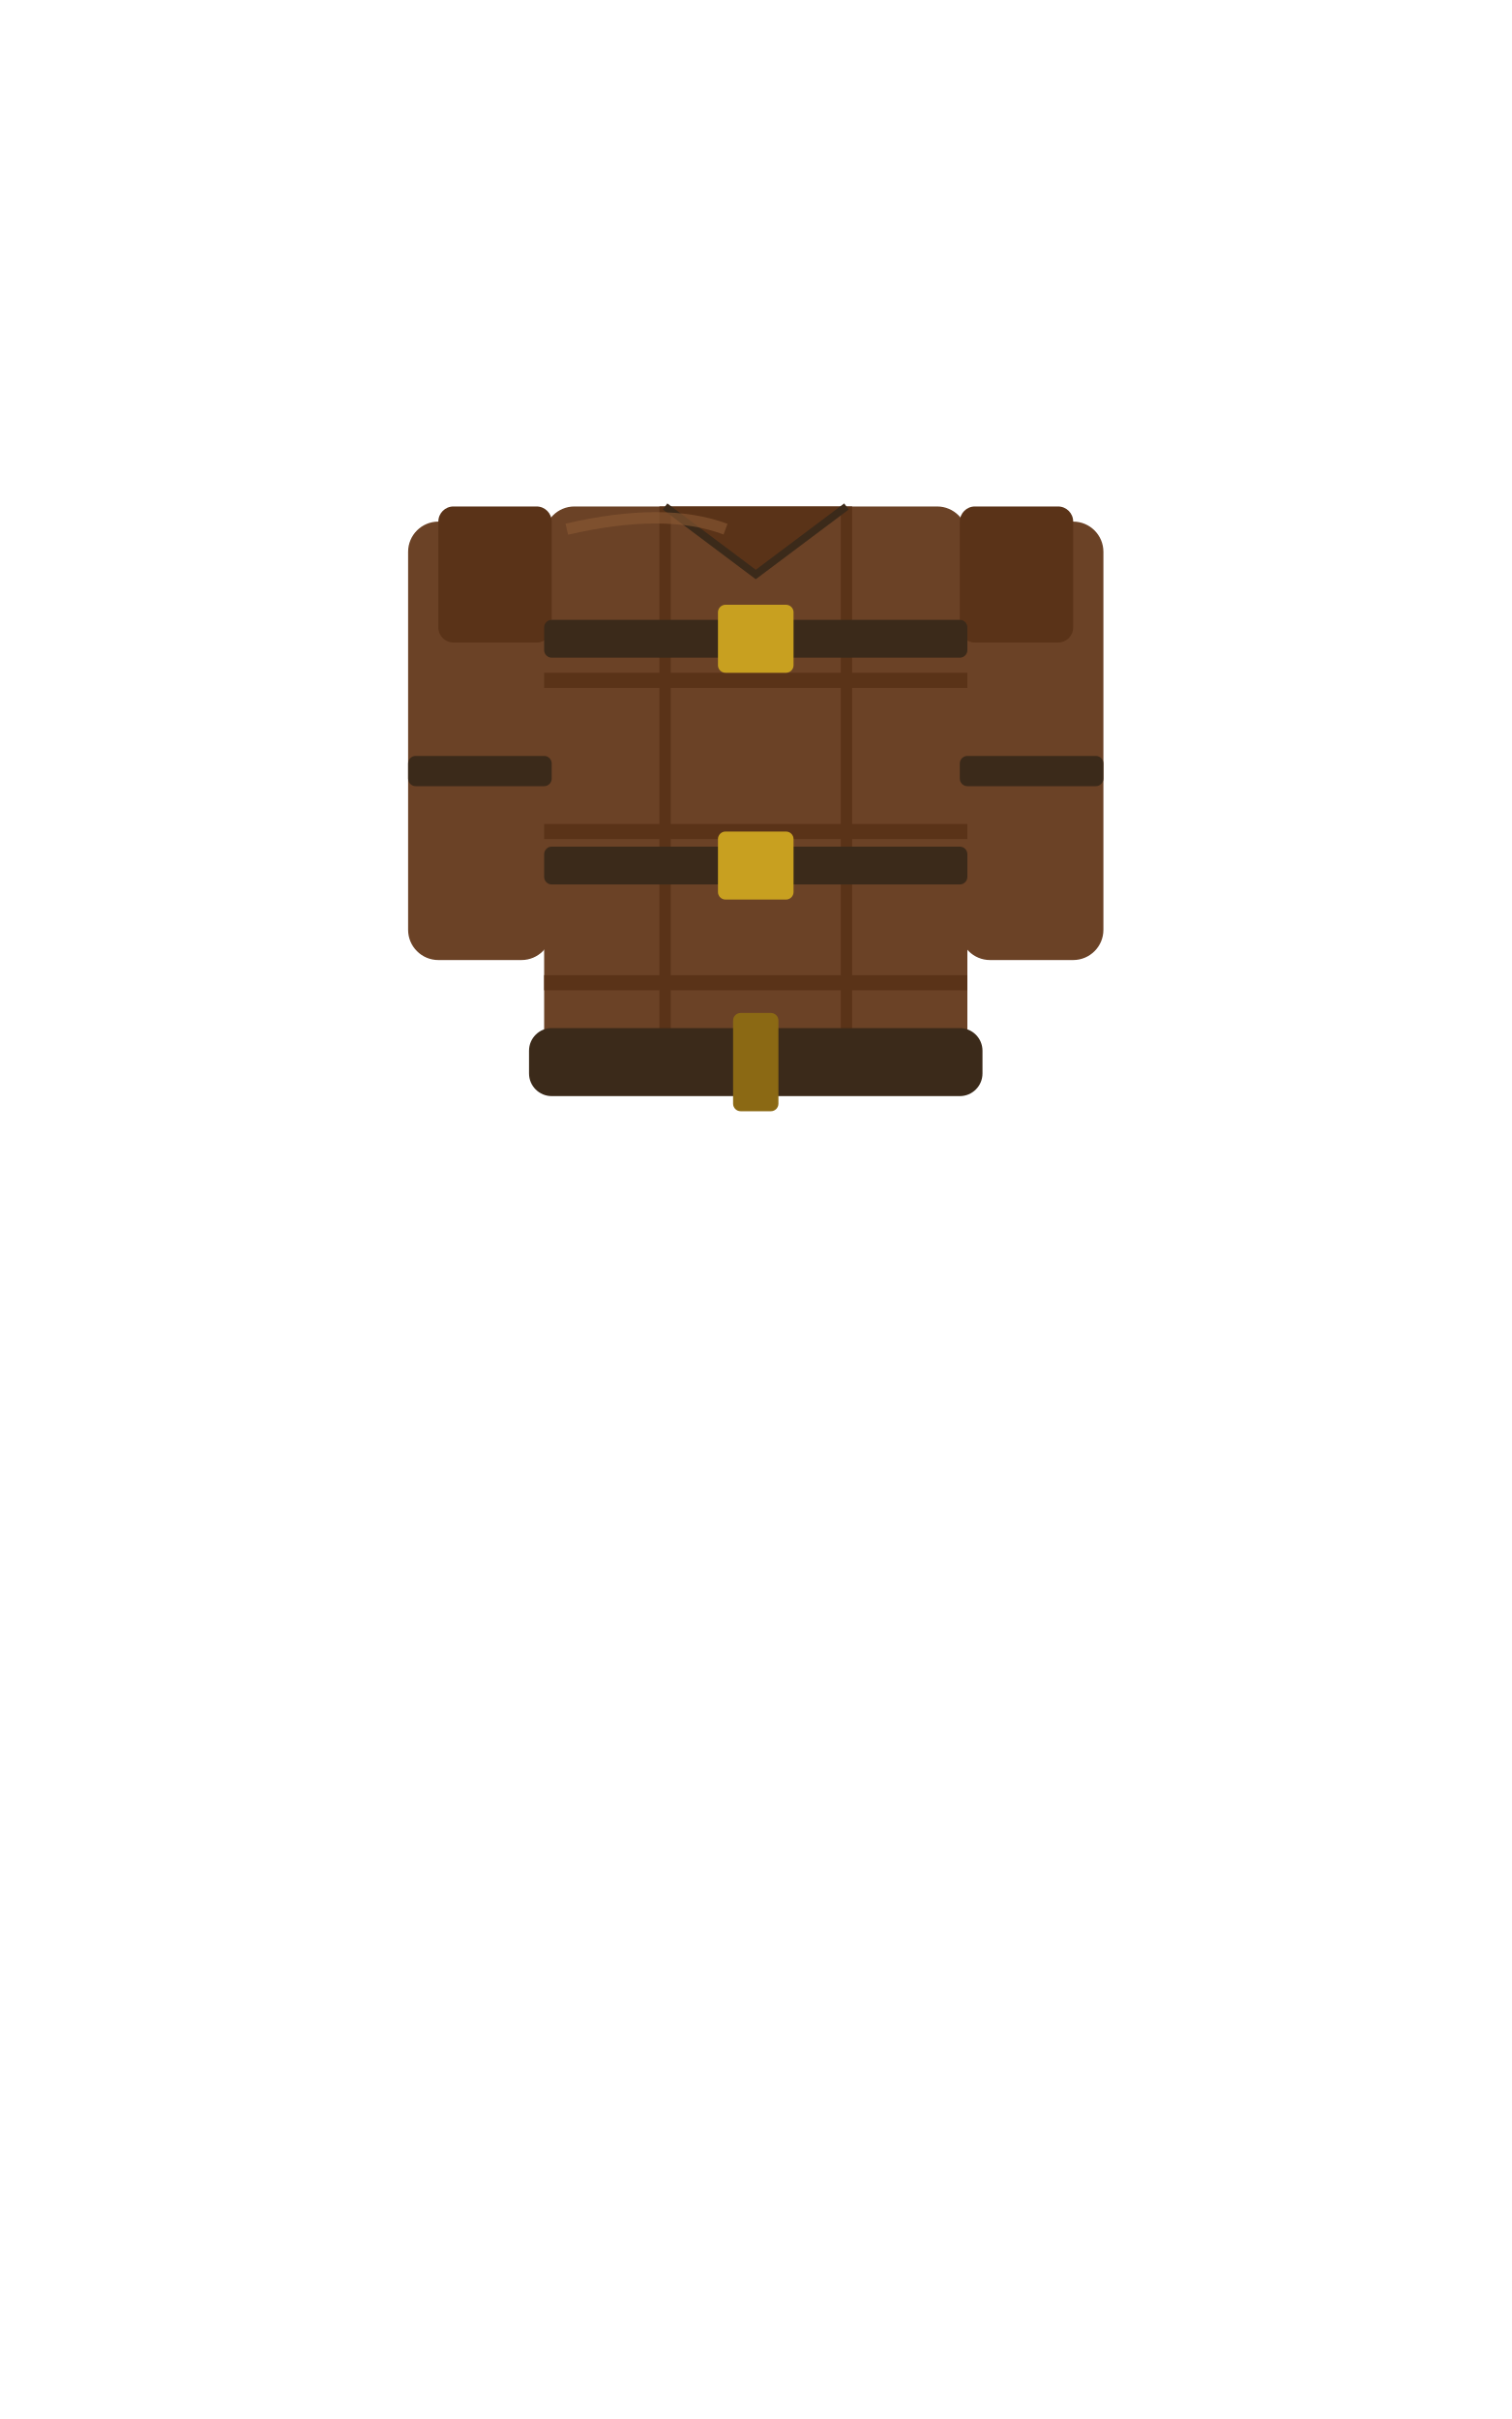
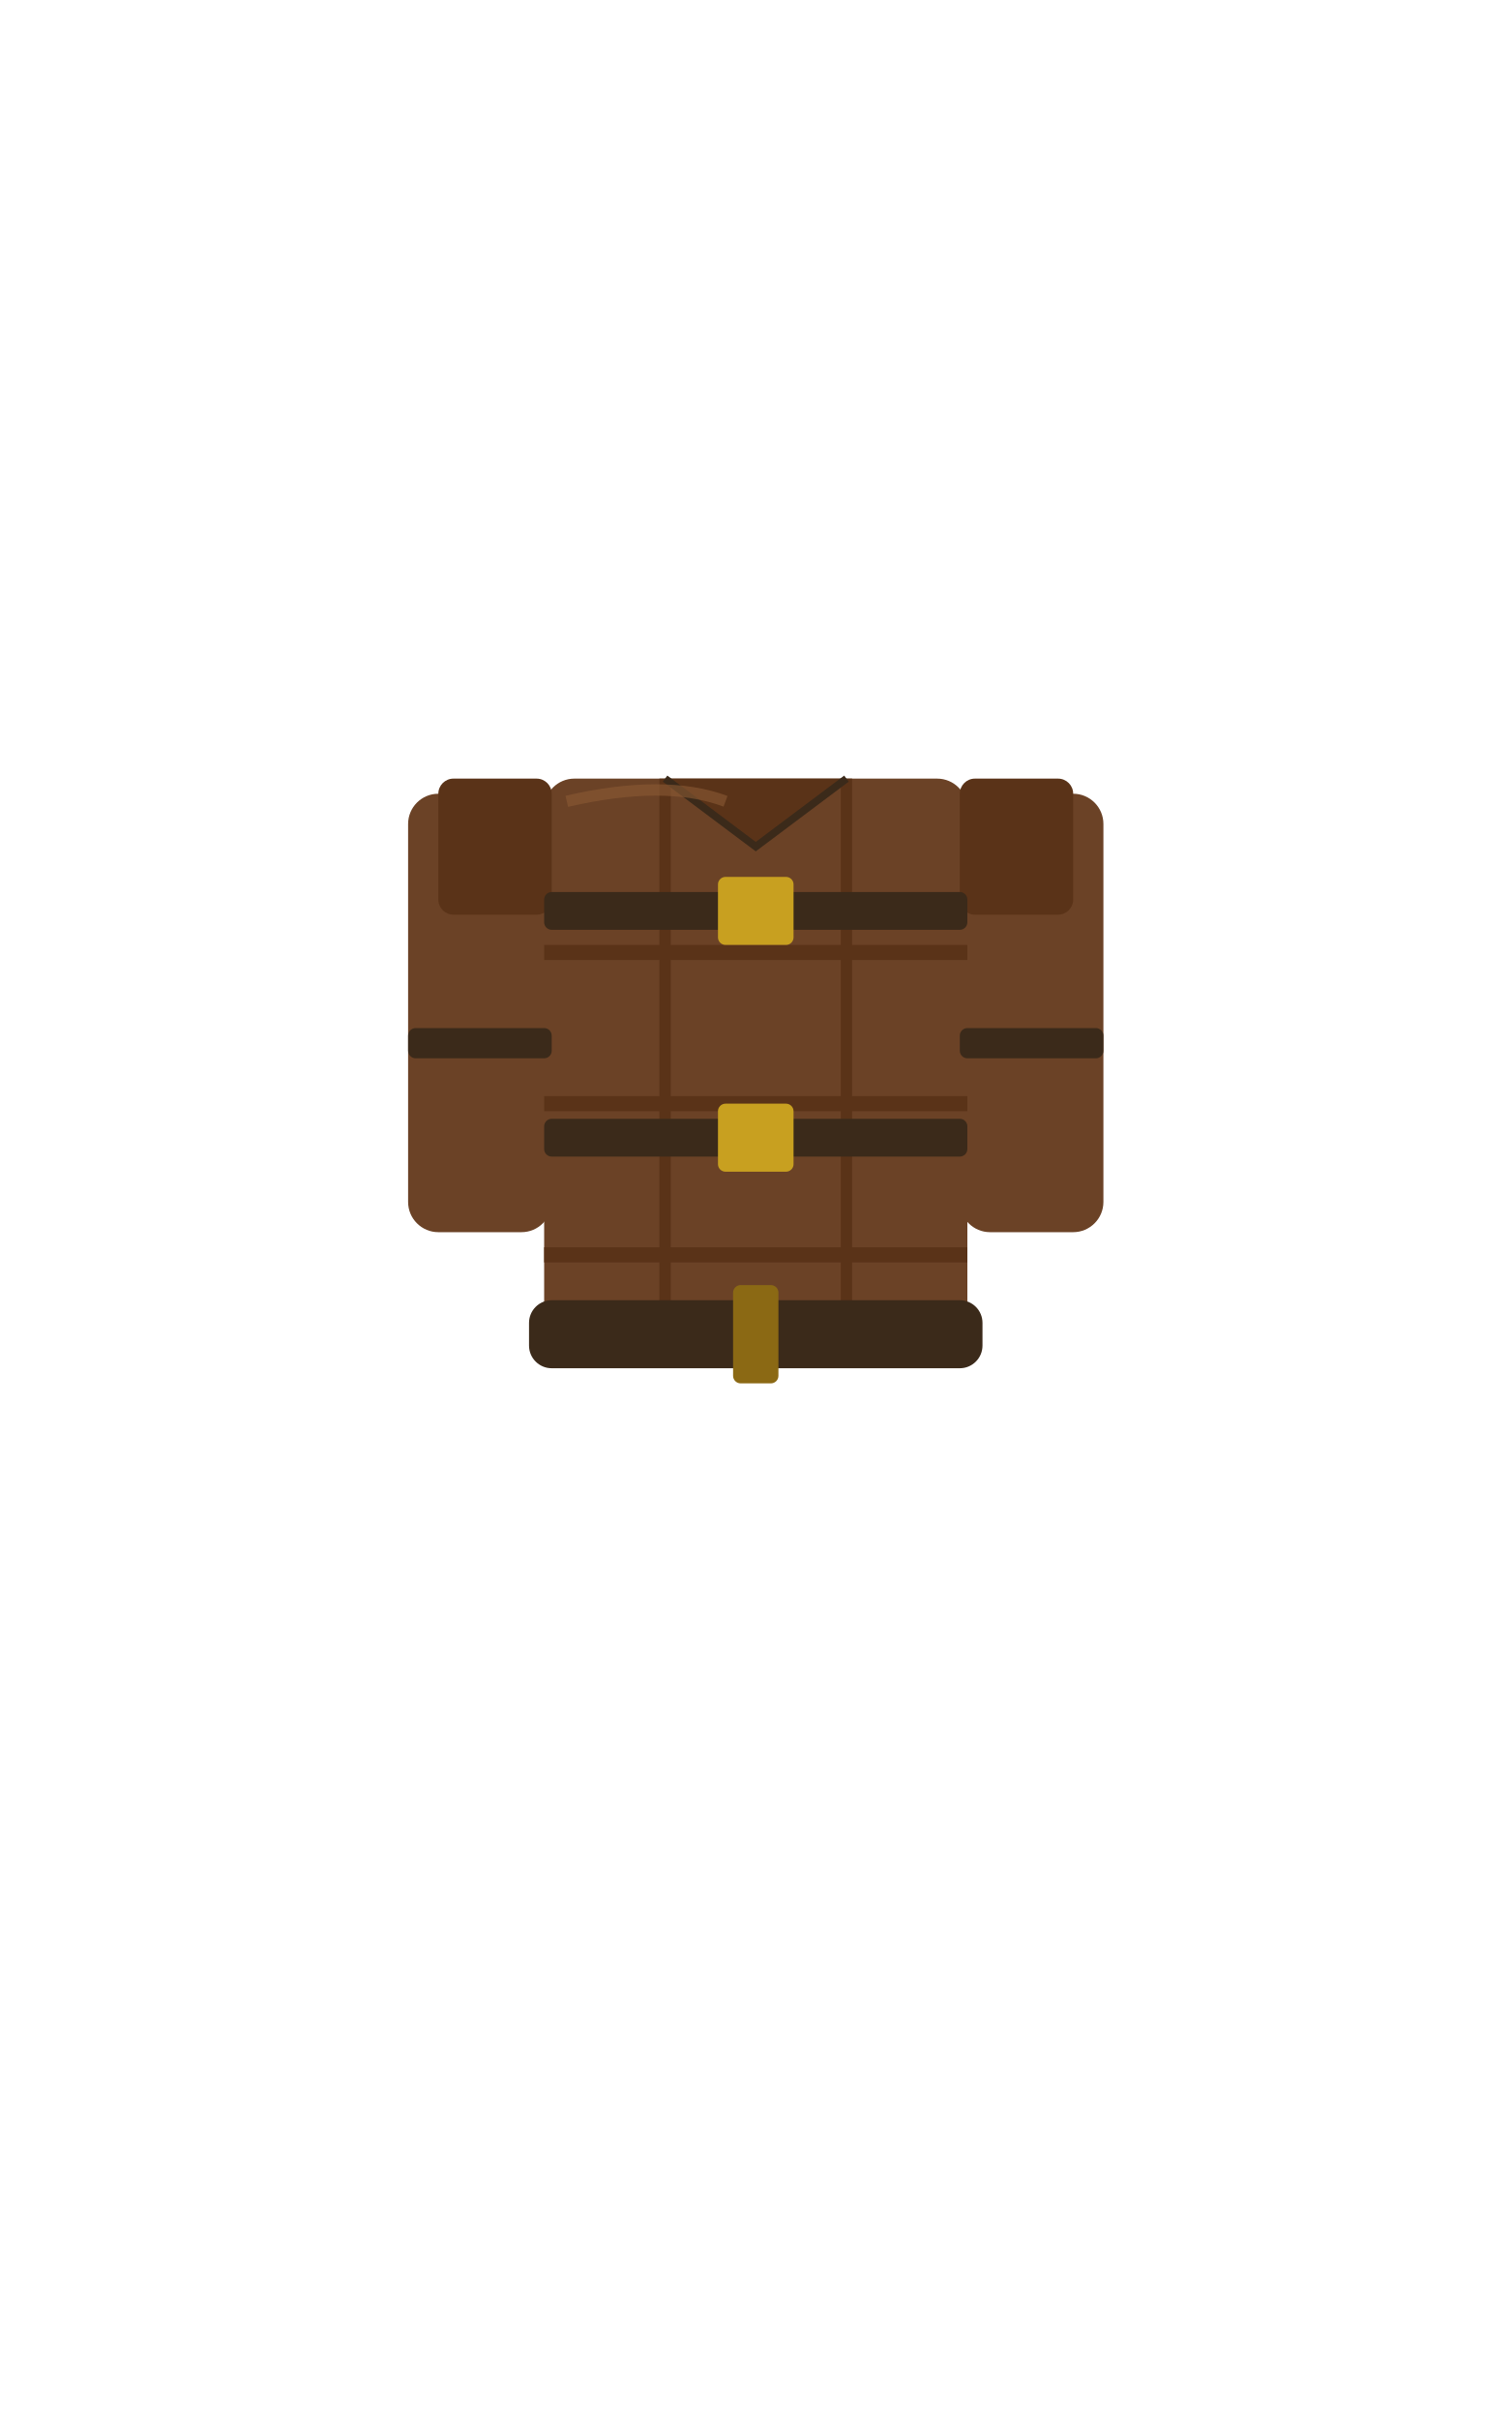
<svg xmlns="http://www.w3.org/2000/svg" viewBox="0 0 200 320" width="200" height="320">
-   <rect x="72" y="67" width="56" height="76" fill="#6B4226" rx="4" />
-   <rect x="54" y="69" width="19" height="58" fill="#6B4226" rx="4" />
-   <rect x="127" y="69" width="19" height="58" fill="#6B4226" rx="4" />
-   <line x1="72" y1="90" x2="128" y2="90" stroke="#5A3318" stroke-width="2" />
-   <line x1="72" y1="110" x2="128" y2="110" stroke="#5A3318" stroke-width="2" />
-   <line x1="72" y1="130" x2="128" y2="130" stroke="#5A3318" stroke-width="2" />
-   <line x1="88" y1="67" x2="88" y2="143" stroke="#5A3318" stroke-width="1.5" />
-   <line x1="112" y1="67" x2="112" y2="143" stroke="#5A3318" stroke-width="1.5" />
-   <rect x="58" y="67" width="15" height="18" fill="#5A3318" rx="2" />
-   <rect x="127" y="67" width="15" height="18" fill="#5A3318" rx="2" />
-   <rect x="72" y="82" width="56" height="5" fill="#3B2A1A" rx="1" />
-   <rect x="95" y="80" width="10" height="9" fill="#C8A020" rx="1" />
-   <rect x="72" y="112" width="56" height="5" fill="#3B2A1A" rx="1" />
-   <rect x="95" y="110" width="10" height="9" fill="#C8A020" rx="1" />
-   <path d="M88 67 L100 76 L112 67" fill="#5A3318" stroke="#3B2A1A" stroke-width="1" />
-   <rect x="70" y="136" width="60" height="9" fill="#3B2A1A" rx="3" />
-   <rect x="97" y="134" width="6" height="13" fill="#8B6914" rx="1" />
-   <rect x="54" y="100" width="19" height="4" fill="#3B2A1A" rx="1" />
-   <rect x="127" y="100" width="19" height="4" fill="#3B2A1A" rx="1" />
-   <path d="M75 70 Q88 67 96 70" stroke="#8B5A34" stroke-width="1.5" fill="none" opacity="0.6" />
+   <g transform="translate(0,36)">
+     <rect x="72" y="67" width="56" height="76" fill="#6B4226" rx="4" />
+     <rect x="54" y="69" width="19" height="58" fill="#6B4226" rx="4" />
+     <rect x="127" y="69" width="19" height="58" fill="#6B4226" rx="4" />
+     <line x1="72" y1="90" x2="128" y2="90" stroke="#5A3318" stroke-width="2" />
+     <line x1="72" y1="110" x2="128" y2="110" stroke="#5A3318" stroke-width="2" />
+     <line x1="72" y1="130" x2="128" y2="130" stroke="#5A3318" stroke-width="2" />
+     <line x1="88" y1="67" x2="88" y2="143" stroke="#5A3318" stroke-width="1.5" />
+     <line x1="112" y1="67" x2="112" y2="143" stroke="#5A3318" stroke-width="1.5" />
+     <rect x="58" y="67" width="15" height="18" fill="#5A3318" rx="2" />
+     <rect x="127" y="67" width="15" height="18" fill="#5A3318" rx="2" />
+     <rect x="72" y="82" width="56" height="5" fill="#3B2A1A" rx="1" />
+     <rect x="95" y="80" width="10" height="9" fill="#C8A020" rx="1" />
+     <rect x="72" y="112" width="56" height="5" fill="#3B2A1A" rx="1" />
+     <rect x="95" y="110" width="10" height="9" fill="#C8A020" rx="1" />
+     <path d="M88 67 L100 76 L112 67" fill="#5A3318" stroke="#3B2A1A" stroke-width="1" />
+     <rect x="70" y="136" width="60" height="9" fill="#3B2A1A" rx="3" />
+     <rect x="97" y="134" width="6" height="13" fill="#8B6914" rx="1" />
+     <rect x="54" y="100" width="19" height="4" fill="#3B2A1A" rx="1" />
+     <rect x="127" y="100" width="19" height="4" fill="#3B2A1A" rx="1" />
+     <path d="M75 70 Q88 67 96 70" stroke="#8B5A34" stroke-width="1.5" fill="none" opacity="0.6" />
+   </g>
</svg>
